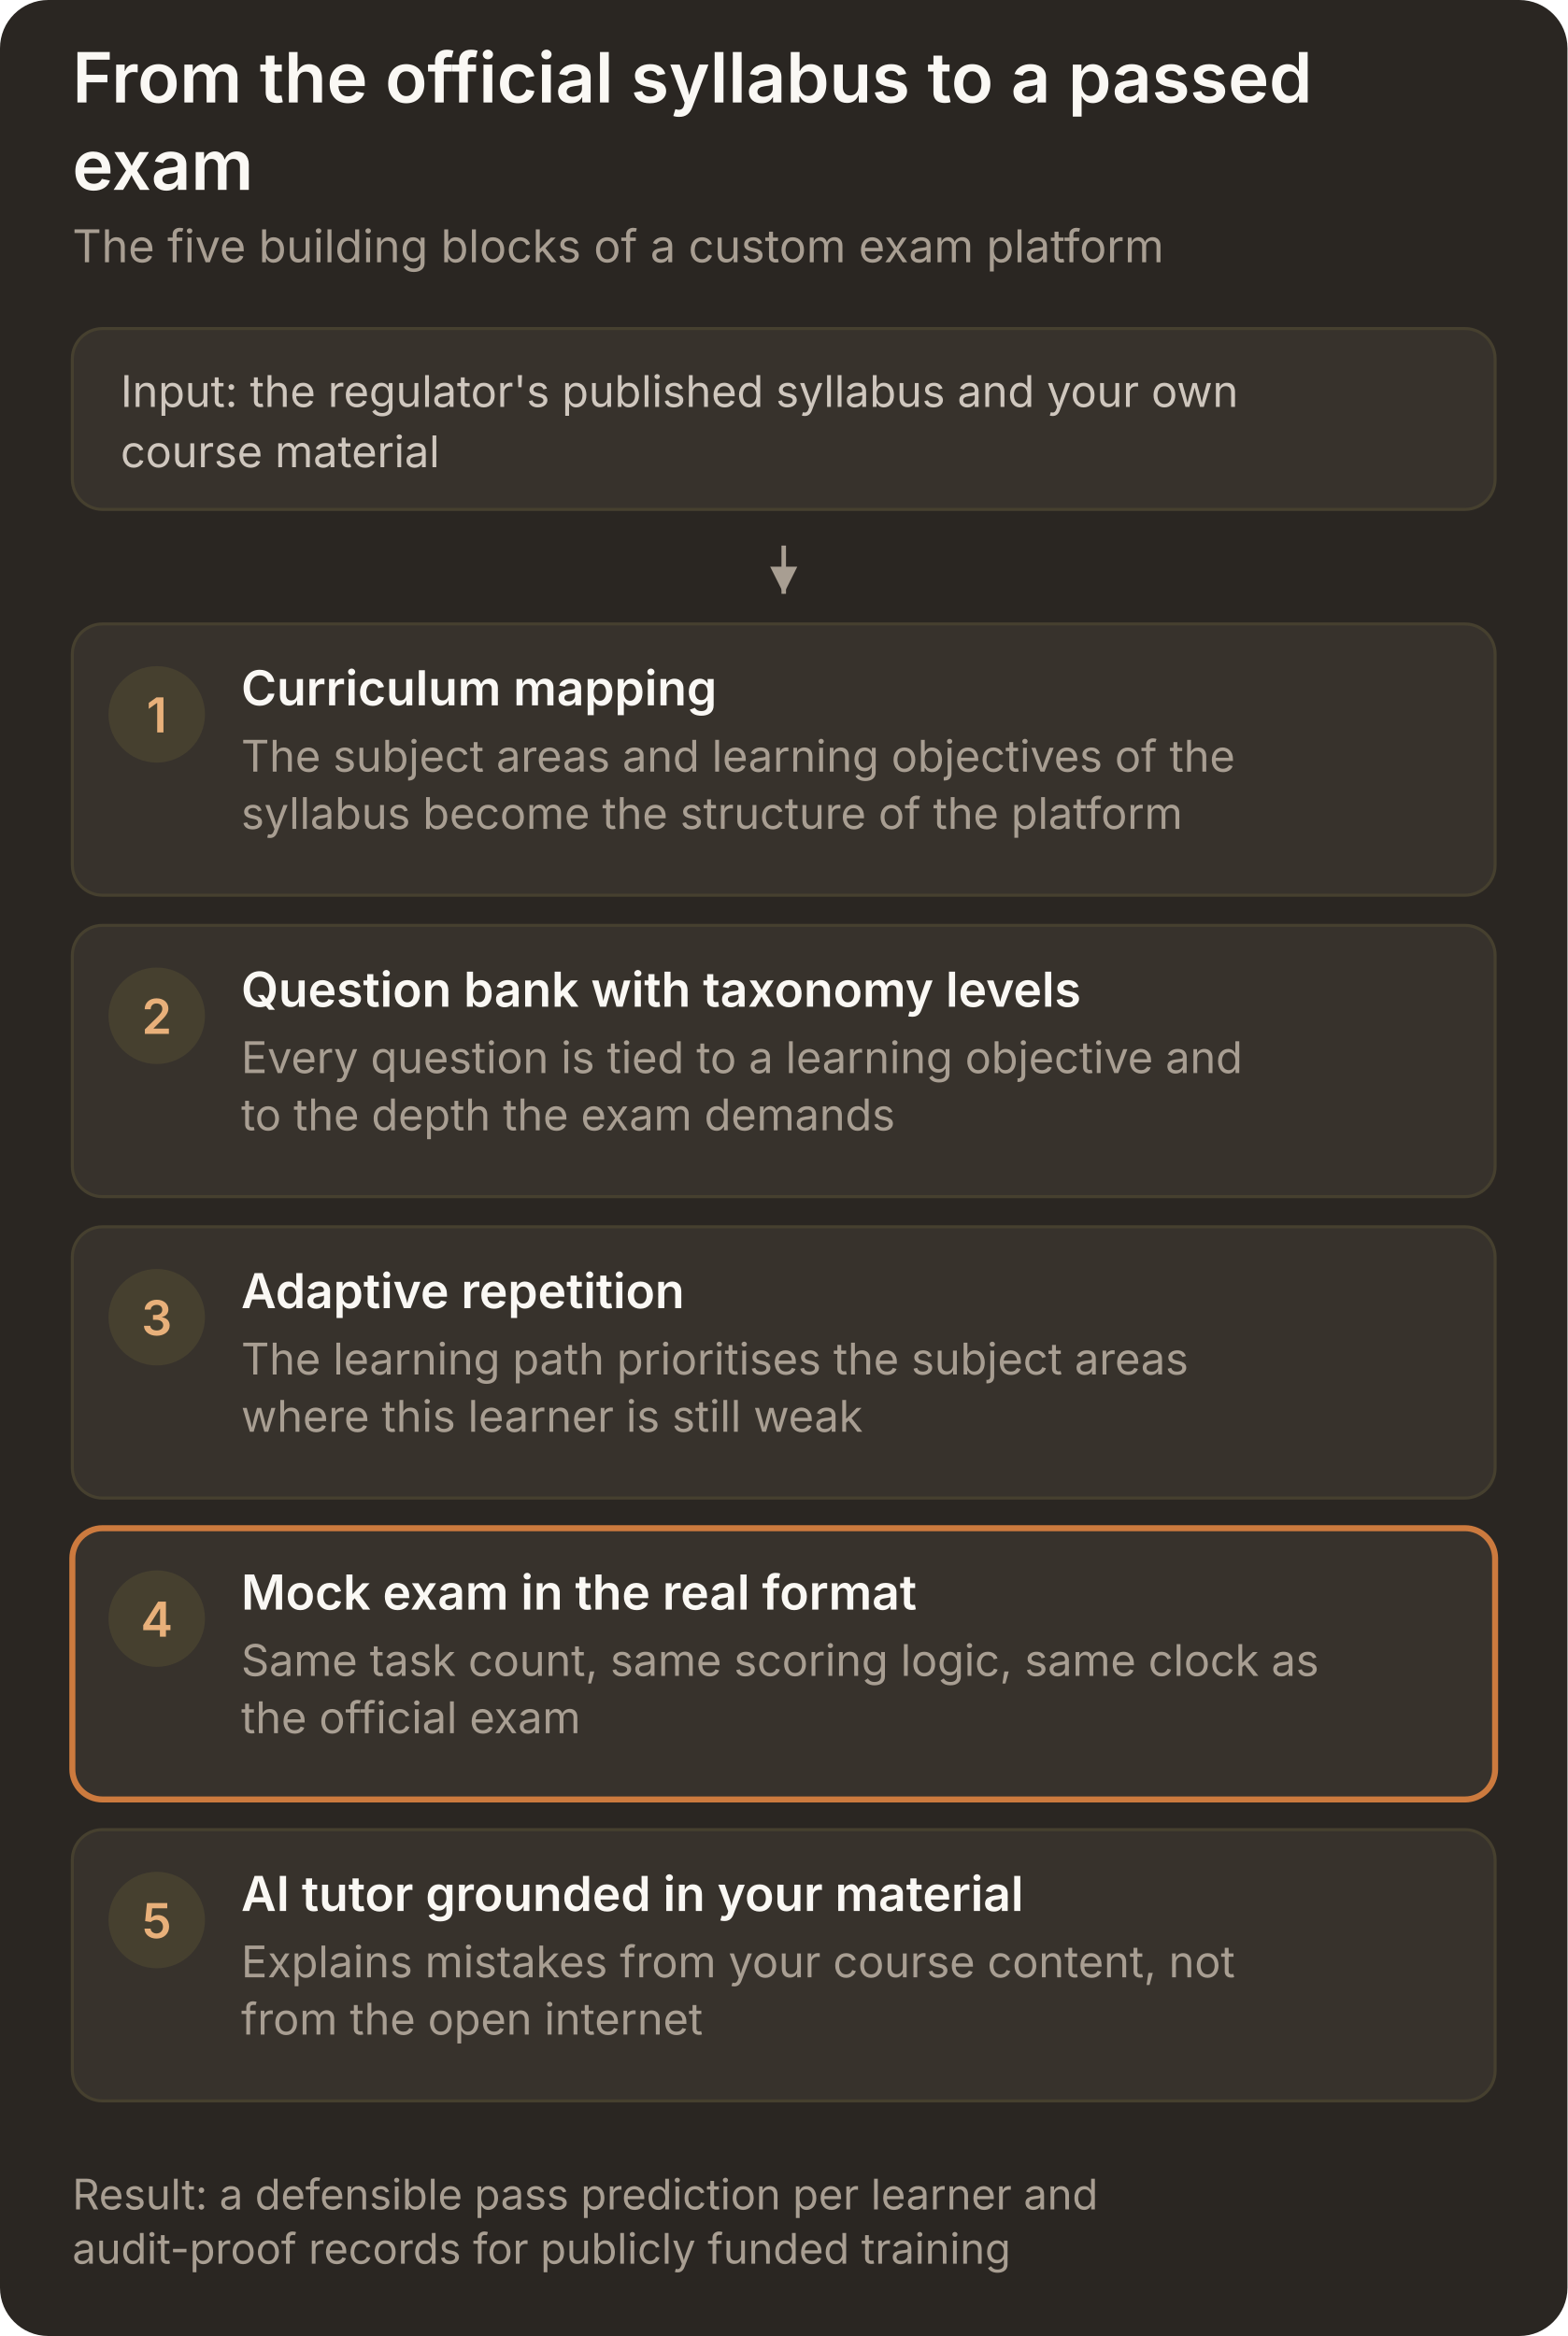
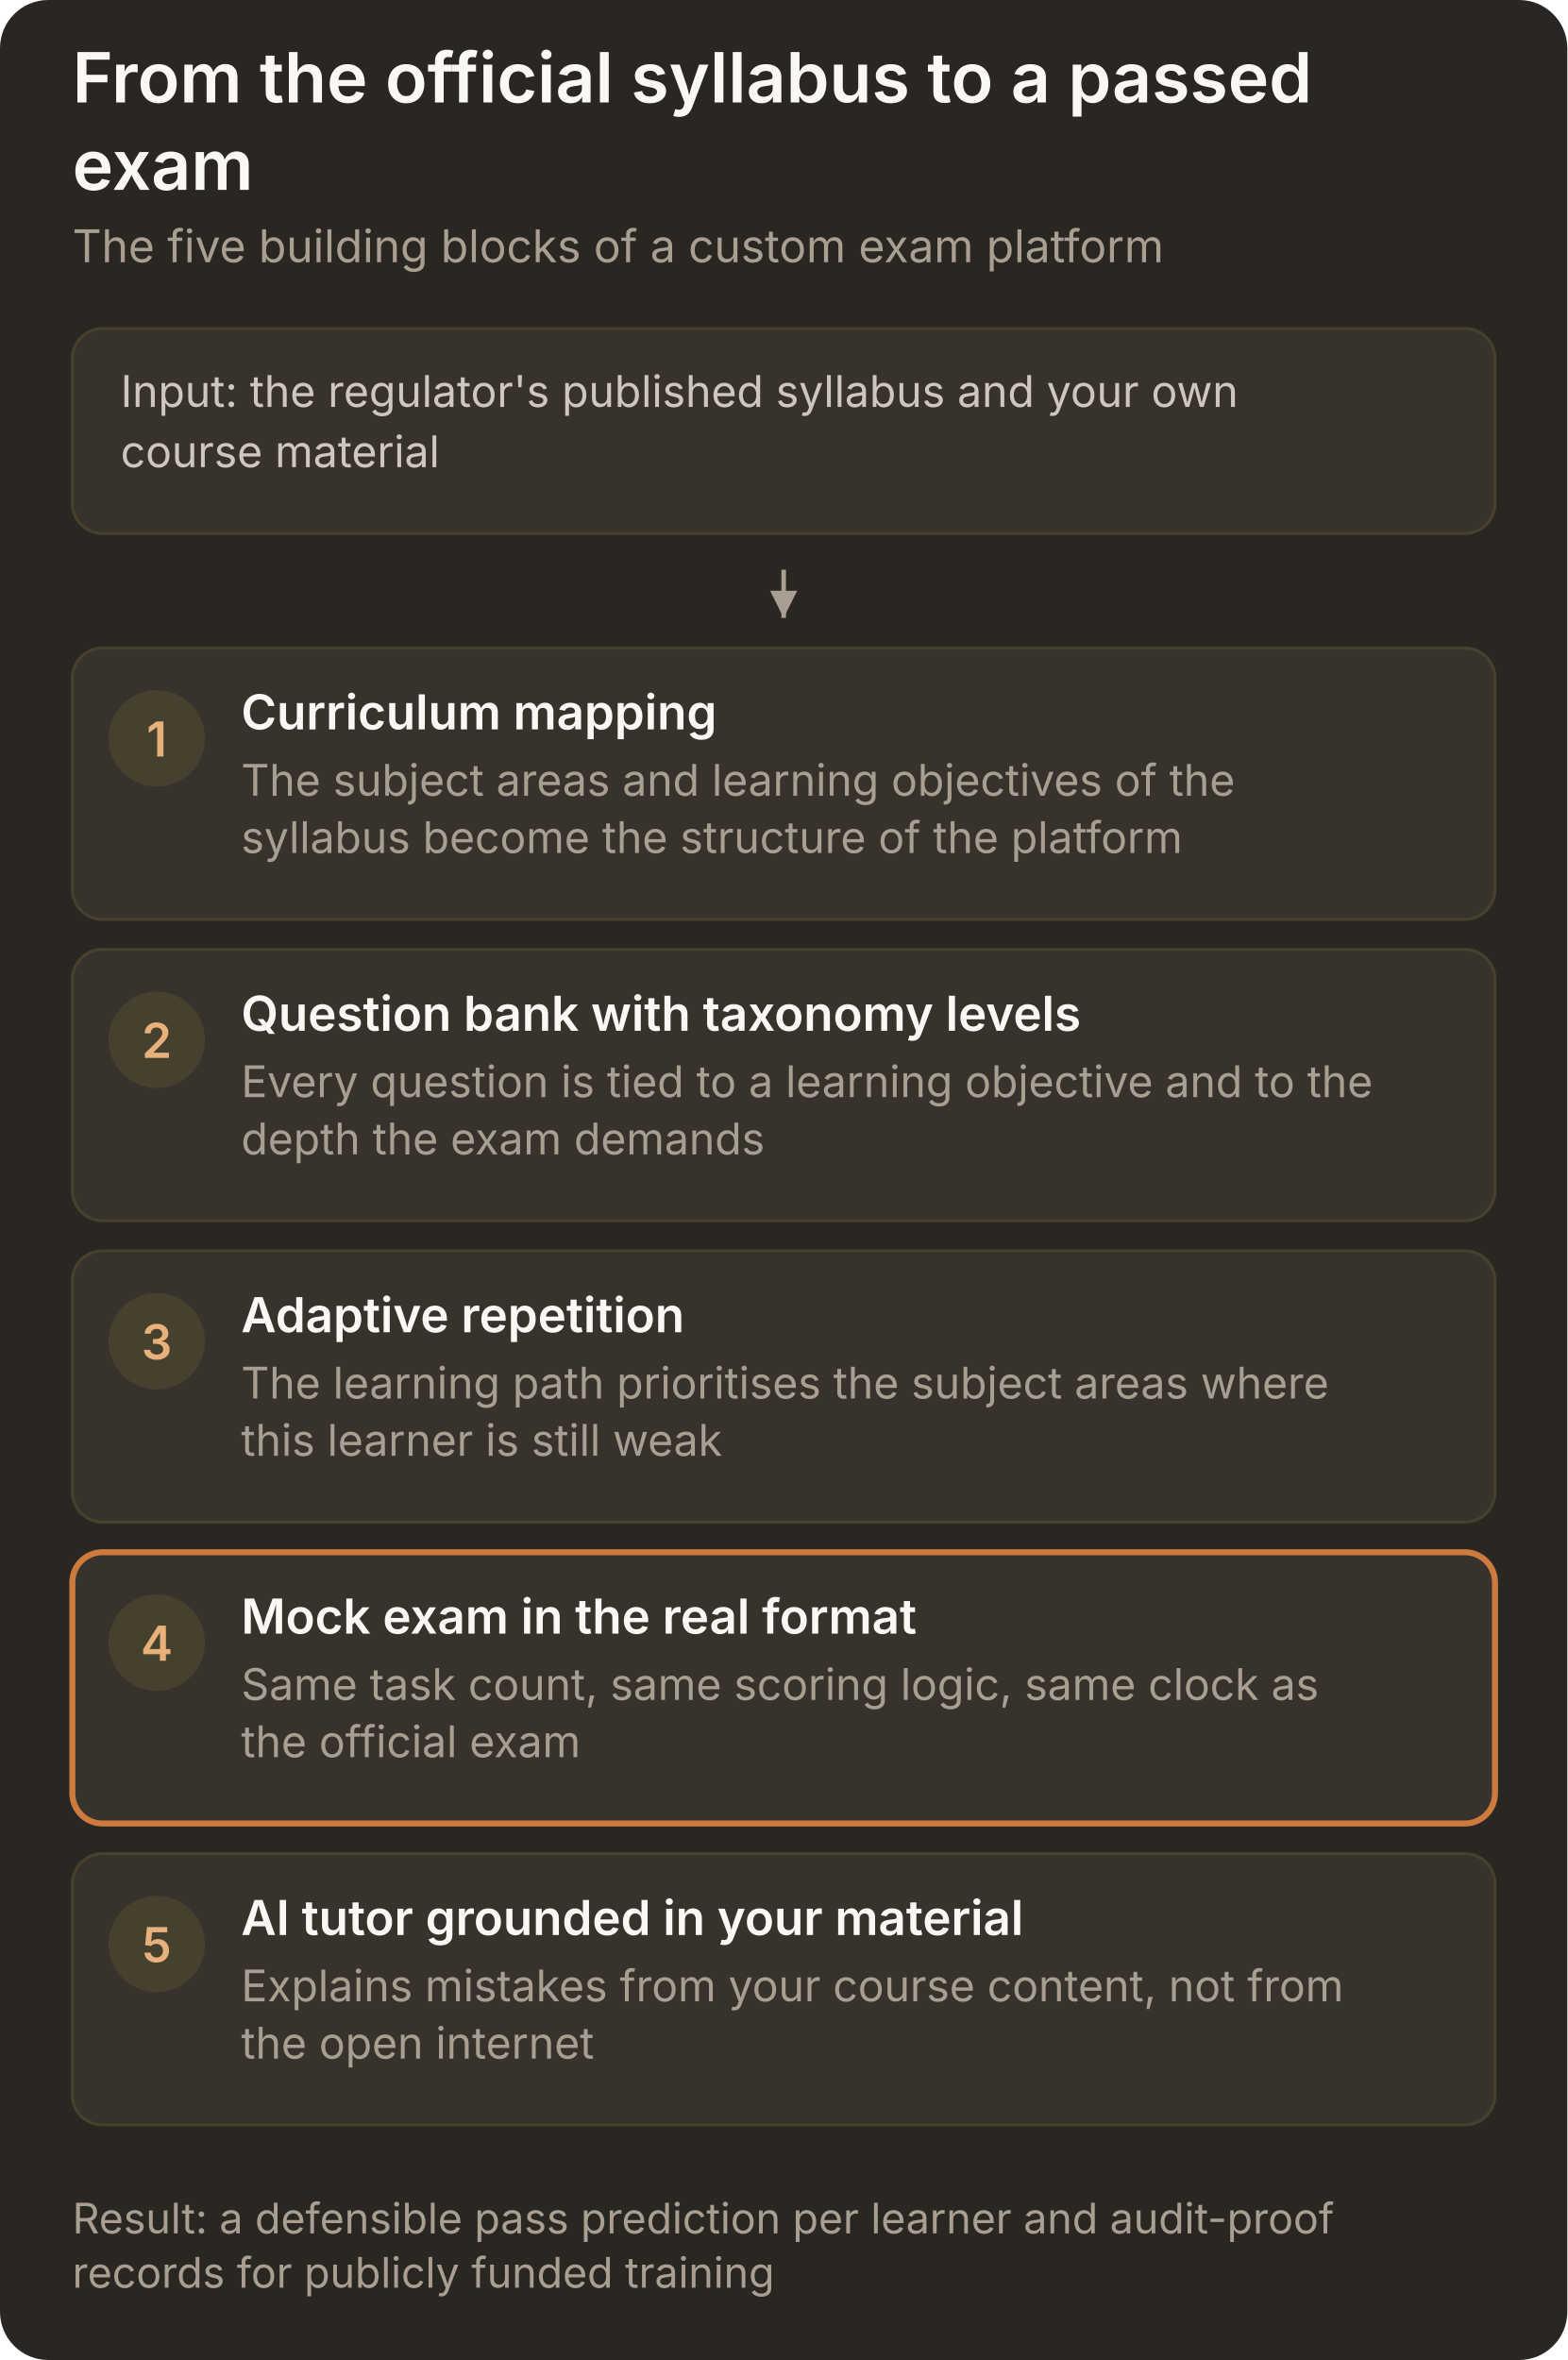
- <svg xmlns="http://www.w3.org/2000/svg" viewBox="0 0 520 775" role="img" aria-label="Diagram: the five building blocks of a custom exam preparation platform, from the official syllabus through curriculum mapping, a tagged question bank, adaptive repetition and a mock exam to an AI tutor grounded in your own material.">
+ <svg xmlns="http://www.w3.org/2000/svg" viewBox="0 0 520 783" role="img" aria-label="Diagram: the five building blocks of a custom exam preparation platform, from the official syllabus through curriculum mapping, a tagged question bank, adaptive repetition and a mock exam to an AI tutor grounded in your own material.">
  <defs>
    <marker id="ar" markerWidth="8" markerHeight="8" refX="6" refY="3" orient="auto">
      <path d="M0,0 L6,3 L0,6 Z" fill="#a89e92" />
    </marker>
  </defs>
-   <rect x="0" y="0" width="520" height="775" rx="16" fill="#2a2622" />
+   <rect x="0" y="0" width="520" height="783" rx="16" fill="#2a2622" />
  <text x="24" y="34" font-family="'Inter', system-ui, -apple-system, sans-serif" font-size="23" fill="#faf8f4" font-weight="600">From the official syllabus to a passed</text>
  <text x="24" y="63" font-family="'Inter', system-ui, -apple-system, sans-serif" font-size="23" fill="#faf8f4" font-weight="600">exam</text>
  <text x="24" y="87" font-family="'Inter', system-ui, -apple-system, sans-serif" font-size="15" fill="#a89e92">The five building blocks of a custom exam platform</text>
-   <rect x="24" y="109" width="472" height="60" rx="10" fill="#37322c" stroke="#46402f" stroke-width="1" />
+   <rect x="24" y="109" width="472" height="68" rx="10" fill="#37322c" stroke="#46402f" stroke-width="1" />
  <text x="40" y="135" font-family="'Inter', system-ui, -apple-system, sans-serif" font-size="14.5" fill="#cfc7be">Input: the regulator's published syllabus and your own</text>
  <text x="40" y="155" font-family="'Inter', system-ui, -apple-system, sans-serif" font-size="14.5" fill="#cfc7be">course material</text>
-   <path d="M260,181 L260,197" stroke="#a89e92" stroke-width="1.5" marker-end="url(#ar)" />
-   <rect x="24" y="207" width="472" height="90" rx="10" fill="#37322c" stroke="#46402f" stroke-width="1" />
-   <circle cx="52" cy="237" r="16" fill="#46402f" />
-   <text x="52" y="243" font-family="'Inter', system-ui, -apple-system, sans-serif" font-size="16" fill="#e8b07a" font-weight="600" text-anchor="middle">1</text>
-   <text x="80" y="234" font-family="'Inter', system-ui, -apple-system, sans-serif" font-size="16" fill="#faf8f4" font-weight="600">Curriculum mapping</text>
-   <text x="80" y="256" font-family="'Inter', system-ui, -apple-system, sans-serif" font-size="14.5" fill="#a89e92">The subject areas and learning objectives of the</text>
-   <text x="80" y="275" font-family="'Inter', system-ui, -apple-system, sans-serif" font-size="14.5" fill="#a89e92">syllabus become the structure of the platform</text>
-   <rect x="24" y="307" width="472" height="90" rx="10" fill="#37322c" stroke="#46402f" stroke-width="1" />
-   <circle cx="52" cy="337" r="16" fill="#46402f" />
-   <text x="52" y="343" font-family="'Inter', system-ui, -apple-system, sans-serif" font-size="16" fill="#e8b07a" font-weight="600" text-anchor="middle">2</text>
-   <text x="80" y="334" font-family="'Inter', system-ui, -apple-system, sans-serif" font-size="16" fill="#faf8f4" font-weight="600">Question bank with taxonomy levels</text>
-   <text x="80" y="356" font-family="'Inter', system-ui, -apple-system, sans-serif" font-size="14.5" fill="#a89e92">Every question is tied to a learning objective and</text>
-   <text x="80" y="375" font-family="'Inter', system-ui, -apple-system, sans-serif" font-size="14.5" fill="#a89e92">to the depth the exam demands</text>
-   <rect x="24" y="407" width="472" height="90" rx="10" fill="#37322c" stroke="#46402f" stroke-width="1" />
-   <circle cx="52" cy="437" r="16" fill="#46402f" />
-   <text x="52" y="443" font-family="'Inter', system-ui, -apple-system, sans-serif" font-size="16" fill="#e8b07a" font-weight="600" text-anchor="middle">3</text>
-   <text x="80" y="434" font-family="'Inter', system-ui, -apple-system, sans-serif" font-size="16" fill="#faf8f4" font-weight="600">Adaptive repetition</text>
-   <text x="80" y="456" font-family="'Inter', system-ui, -apple-system, sans-serif" font-size="14.5" fill="#a89e92">The learning path prioritises the subject areas</text>
-   <text x="80" y="475" font-family="'Inter', system-ui, -apple-system, sans-serif" font-size="14.5" fill="#a89e92">where this learner is still weak</text>
-   <rect x="24" y="507" width="472" height="90" rx="10" fill="#37322c" stroke="#cc7a3e" stroke-width="2" />
-   <circle cx="52" cy="537" r="16" fill="#46402f" />
-   <text x="52" y="543" font-family="'Inter', system-ui, -apple-system, sans-serif" font-size="16" fill="#e8b07a" font-weight="600" text-anchor="middle">4</text>
-   <text x="80" y="534" font-family="'Inter', system-ui, -apple-system, sans-serif" font-size="16" fill="#faf8f4" font-weight="600">Mock exam in the real format</text>
-   <text x="80" y="556" font-family="'Inter', system-ui, -apple-system, sans-serif" font-size="14.5" fill="#a89e92">Same task count, same scoring logic, same clock as</text>
-   <text x="80" y="575" font-family="'Inter', system-ui, -apple-system, sans-serif" font-size="14.5" fill="#a89e92">the official exam</text>
-   <rect x="24" y="607" width="472" height="90" rx="10" fill="#37322c" stroke="#46402f" stroke-width="1" />
-   <circle cx="52" cy="637" r="16" fill="#46402f" />
-   <text x="52" y="643" font-family="'Inter', system-ui, -apple-system, sans-serif" font-size="16" fill="#e8b07a" font-weight="600" text-anchor="middle">5</text>
-   <text x="80" y="634" font-family="'Inter', system-ui, -apple-system, sans-serif" font-size="16" fill="#faf8f4" font-weight="600">AI tutor grounded in your material</text>
-   <text x="80" y="656" font-family="'Inter', system-ui, -apple-system, sans-serif" font-size="14.5" fill="#a89e92">Explains mistakes from your course content, not</text>
-   <text x="80" y="675" font-family="'Inter', system-ui, -apple-system, sans-serif" font-size="14.5" fill="#a89e92">from the open internet</text>
-   <text x="24" y="733" font-family="'Inter', system-ui, -apple-system, sans-serif" font-size="14" fill="#a89e92">Result: a defensible pass prediction per learner and</text>
-   <text x="24" y="751" font-family="'Inter', system-ui, -apple-system, sans-serif" font-size="14" fill="#a89e92">audit-proof records for publicly funded training</text>
+   <path d="M260,189 L260,205" stroke="#a89e92" stroke-width="1.5" marker-end="url(#ar)" />
+   <rect x="24" y="215" width="472" height="90" rx="10" fill="#37322c" stroke="#46402f" stroke-width="1" />
+   <circle cx="52" cy="245" r="16" fill="#46402f" />
+   <text x="52" y="251" font-family="'Inter', system-ui, -apple-system, sans-serif" font-size="16" fill="#e8b07a" font-weight="600" text-anchor="middle">1</text>
+   <text x="80" y="242" font-family="'Inter', system-ui, -apple-system, sans-serif" font-size="16" fill="#faf8f4" font-weight="600">Curriculum mapping</text>
+   <text x="80" y="264" font-family="'Inter', system-ui, -apple-system, sans-serif" font-size="14.5" fill="#a89e92">The subject areas and learning objectives of the</text>
+   <text x="80" y="283" font-family="'Inter', system-ui, -apple-system, sans-serif" font-size="14.5" fill="#a89e92">syllabus become the structure of the platform</text>
+   <rect x="24" y="315" width="472" height="90" rx="10" fill="#37322c" stroke="#46402f" stroke-width="1" />
+   <circle cx="52" cy="345" r="16" fill="#46402f" />
+   <text x="52" y="351" font-family="'Inter', system-ui, -apple-system, sans-serif" font-size="16" fill="#e8b07a" font-weight="600" text-anchor="middle">2</text>
+   <text x="80" y="342" font-family="'Inter', system-ui, -apple-system, sans-serif" font-size="16" fill="#faf8f4" font-weight="600">Question bank with taxonomy levels</text>
+   <text x="80" y="364" font-family="'Inter', system-ui, -apple-system, sans-serif" font-size="14.5" fill="#a89e92">Every question is tied to a learning objective and to the</text>
+   <text x="80" y="383" font-family="'Inter', system-ui, -apple-system, sans-serif" font-size="14.5" fill="#a89e92">depth the exam demands</text>
+   <rect x="24" y="415" width="472" height="90" rx="10" fill="#37322c" stroke="#46402f" stroke-width="1" />
+   <circle cx="52" cy="445" r="16" fill="#46402f" />
+   <text x="52" y="451" font-family="'Inter', system-ui, -apple-system, sans-serif" font-size="16" fill="#e8b07a" font-weight="600" text-anchor="middle">3</text>
+   <text x="80" y="442" font-family="'Inter', system-ui, -apple-system, sans-serif" font-size="16" fill="#faf8f4" font-weight="600">Adaptive repetition</text>
+   <text x="80" y="464" font-family="'Inter', system-ui, -apple-system, sans-serif" font-size="14.5" fill="#a89e92">The learning path prioritises the subject areas where</text>
+   <text x="80" y="483" font-family="'Inter', system-ui, -apple-system, sans-serif" font-size="14.5" fill="#a89e92">this learner is still weak</text>
+   <rect x="24" y="515" width="472" height="90" rx="10" fill="#37322c" stroke="#cc7a3e" stroke-width="2" />
+   <circle cx="52" cy="545" r="16" fill="#46402f" />
+   <text x="52" y="551" font-family="'Inter', system-ui, -apple-system, sans-serif" font-size="16" fill="#e8b07a" font-weight="600" text-anchor="middle">4</text>
+   <text x="80" y="542" font-family="'Inter', system-ui, -apple-system, sans-serif" font-size="16" fill="#faf8f4" font-weight="600">Mock exam in the real format</text>
+   <text x="80" y="564" font-family="'Inter', system-ui, -apple-system, sans-serif" font-size="14.5" fill="#a89e92">Same task count, same scoring logic, same clock as</text>
+   <text x="80" y="583" font-family="'Inter', system-ui, -apple-system, sans-serif" font-size="14.5" fill="#a89e92">the official exam</text>
+   <rect x="24" y="615" width="472" height="90" rx="10" fill="#37322c" stroke="#46402f" stroke-width="1" />
+   <circle cx="52" cy="645" r="16" fill="#46402f" />
+   <text x="52" y="651" font-family="'Inter', system-ui, -apple-system, sans-serif" font-size="16" fill="#e8b07a" font-weight="600" text-anchor="middle">5</text>
+   <text x="80" y="642" font-family="'Inter', system-ui, -apple-system, sans-serif" font-size="16" fill="#faf8f4" font-weight="600">AI tutor grounded in your material</text>
+   <text x="80" y="664" font-family="'Inter', system-ui, -apple-system, sans-serif" font-size="14.5" fill="#a89e92">Explains mistakes from your course content, not from</text>
+   <text x="80" y="683" font-family="'Inter', system-ui, -apple-system, sans-serif" font-size="14.5" fill="#a89e92">the open internet</text>
+   <text x="24" y="741" font-family="'Inter', system-ui, -apple-system, sans-serif" font-size="14" fill="#a89e92">Result: a defensible pass prediction per learner and audit-proof</text>
+   <text x="24" y="759" font-family="'Inter', system-ui, -apple-system, sans-serif" font-size="14" fill="#a89e92">records for publicly funded training</text>
</svg>
